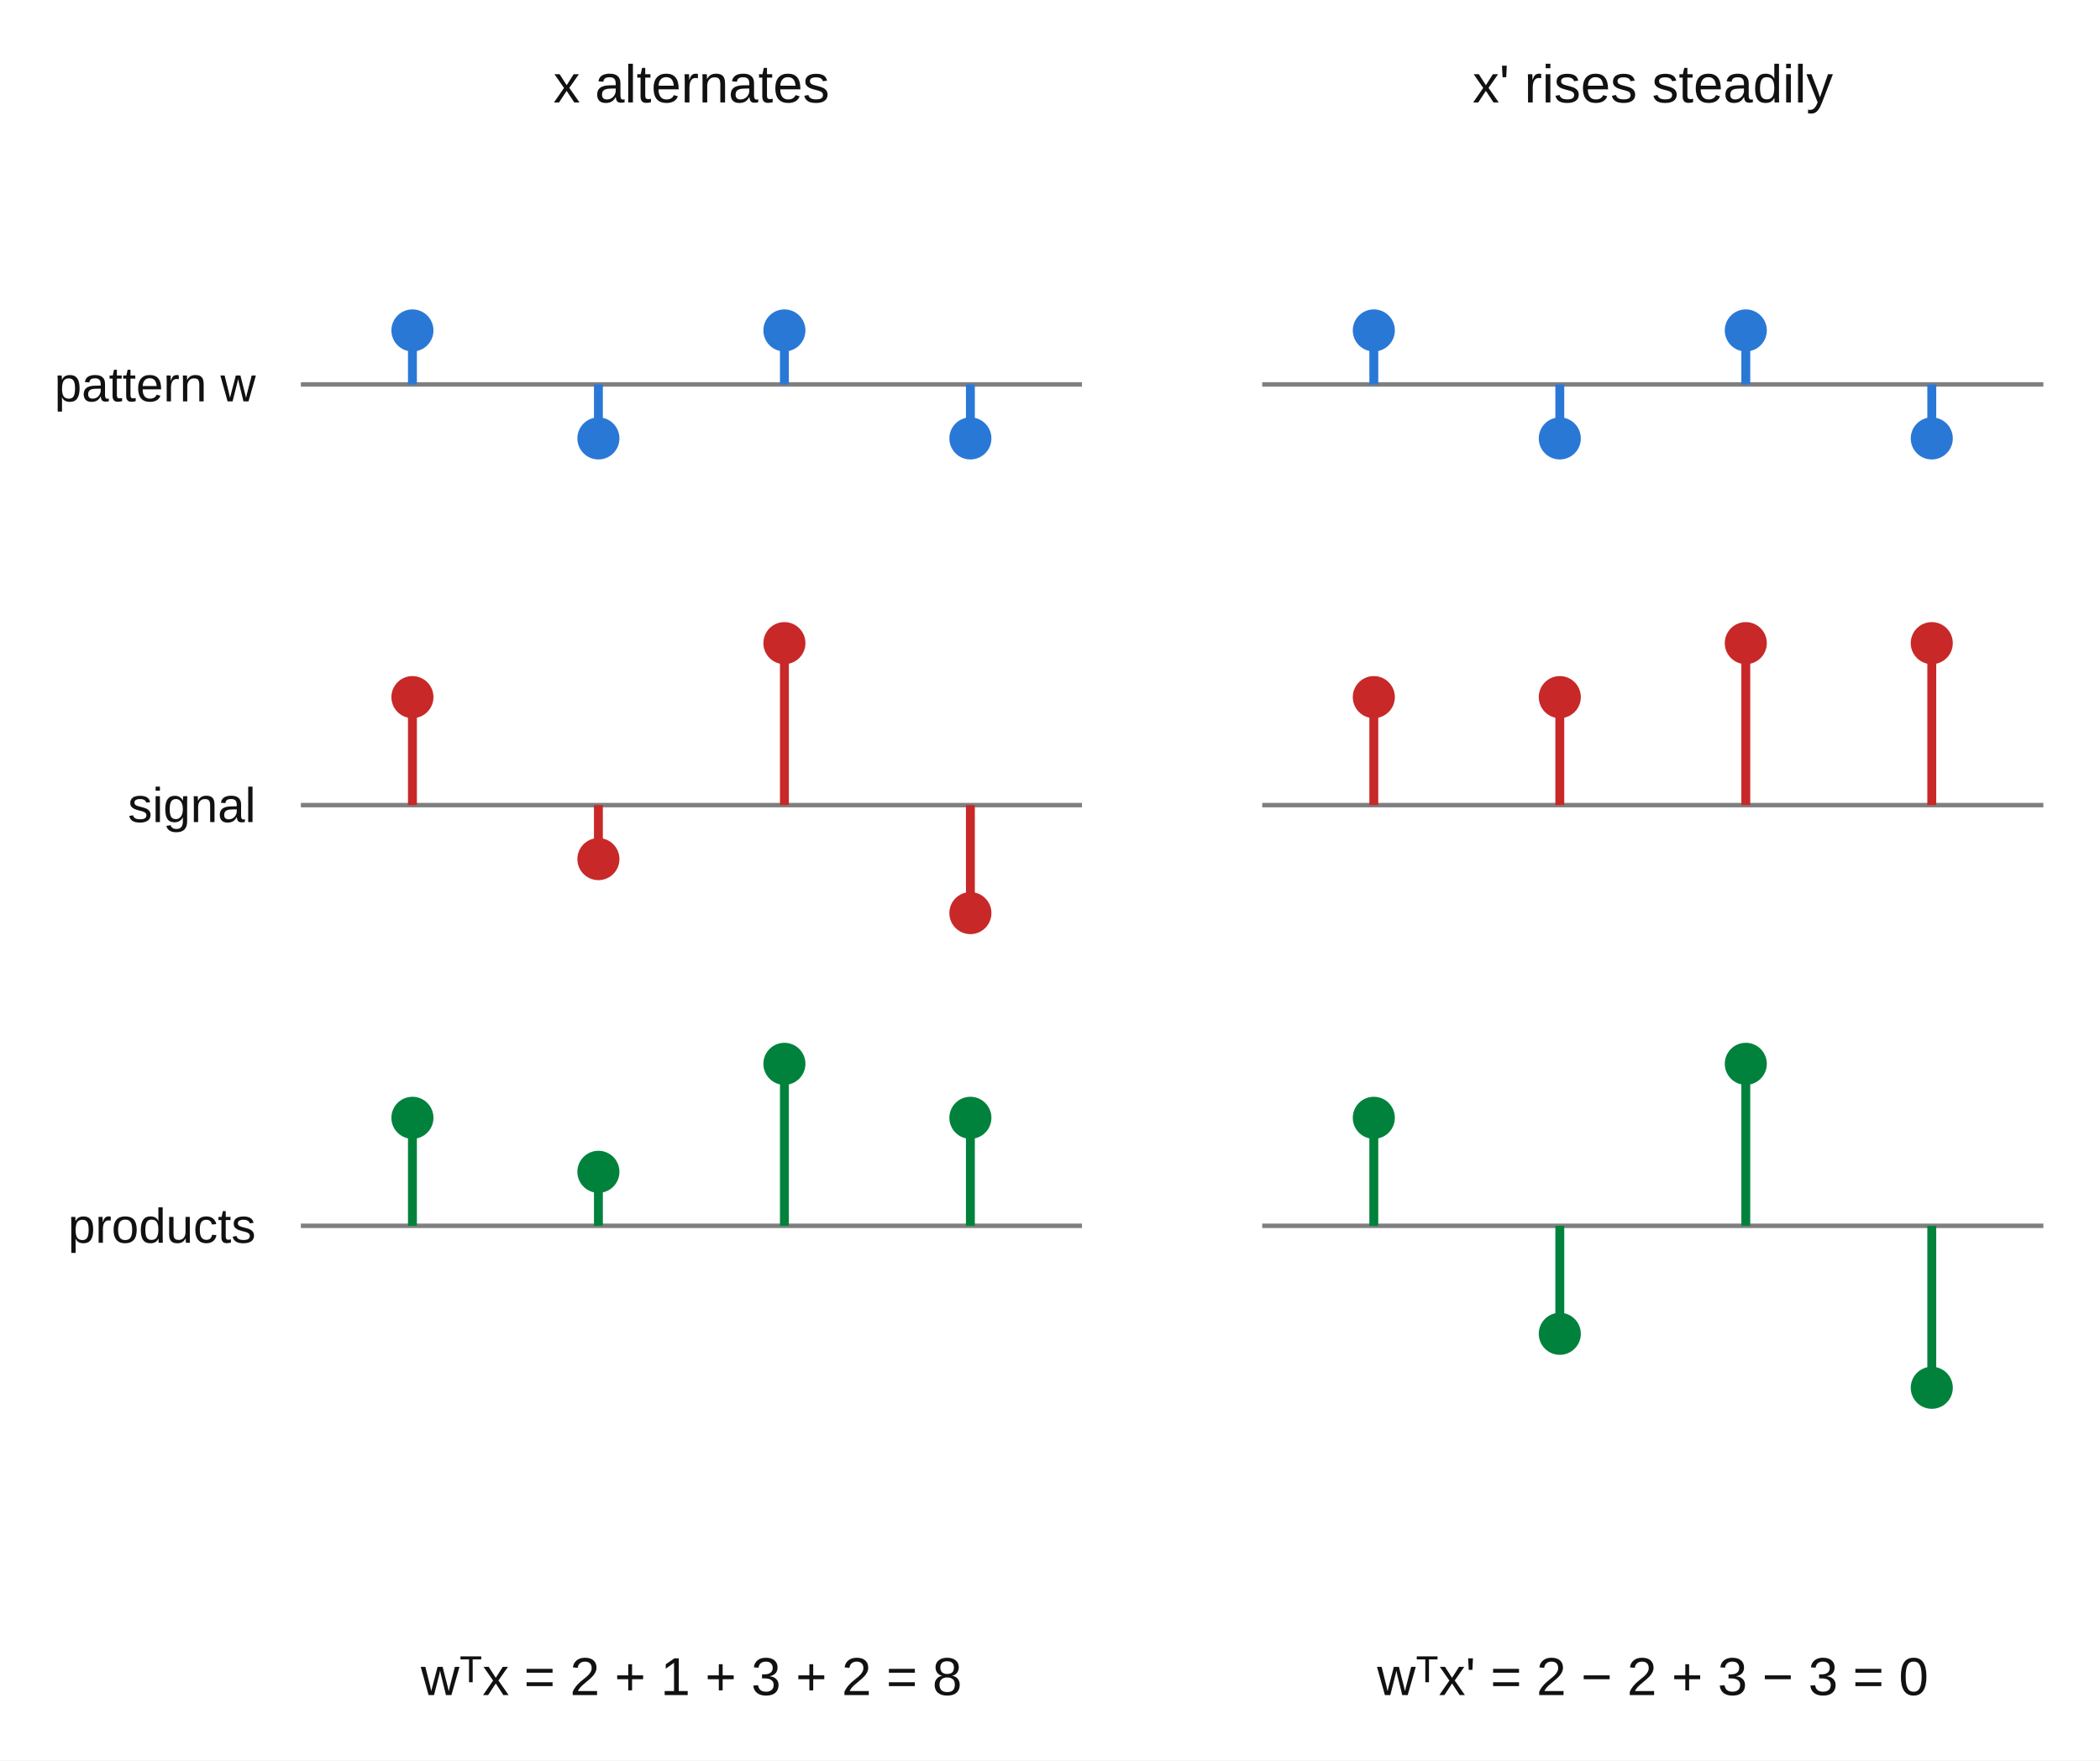
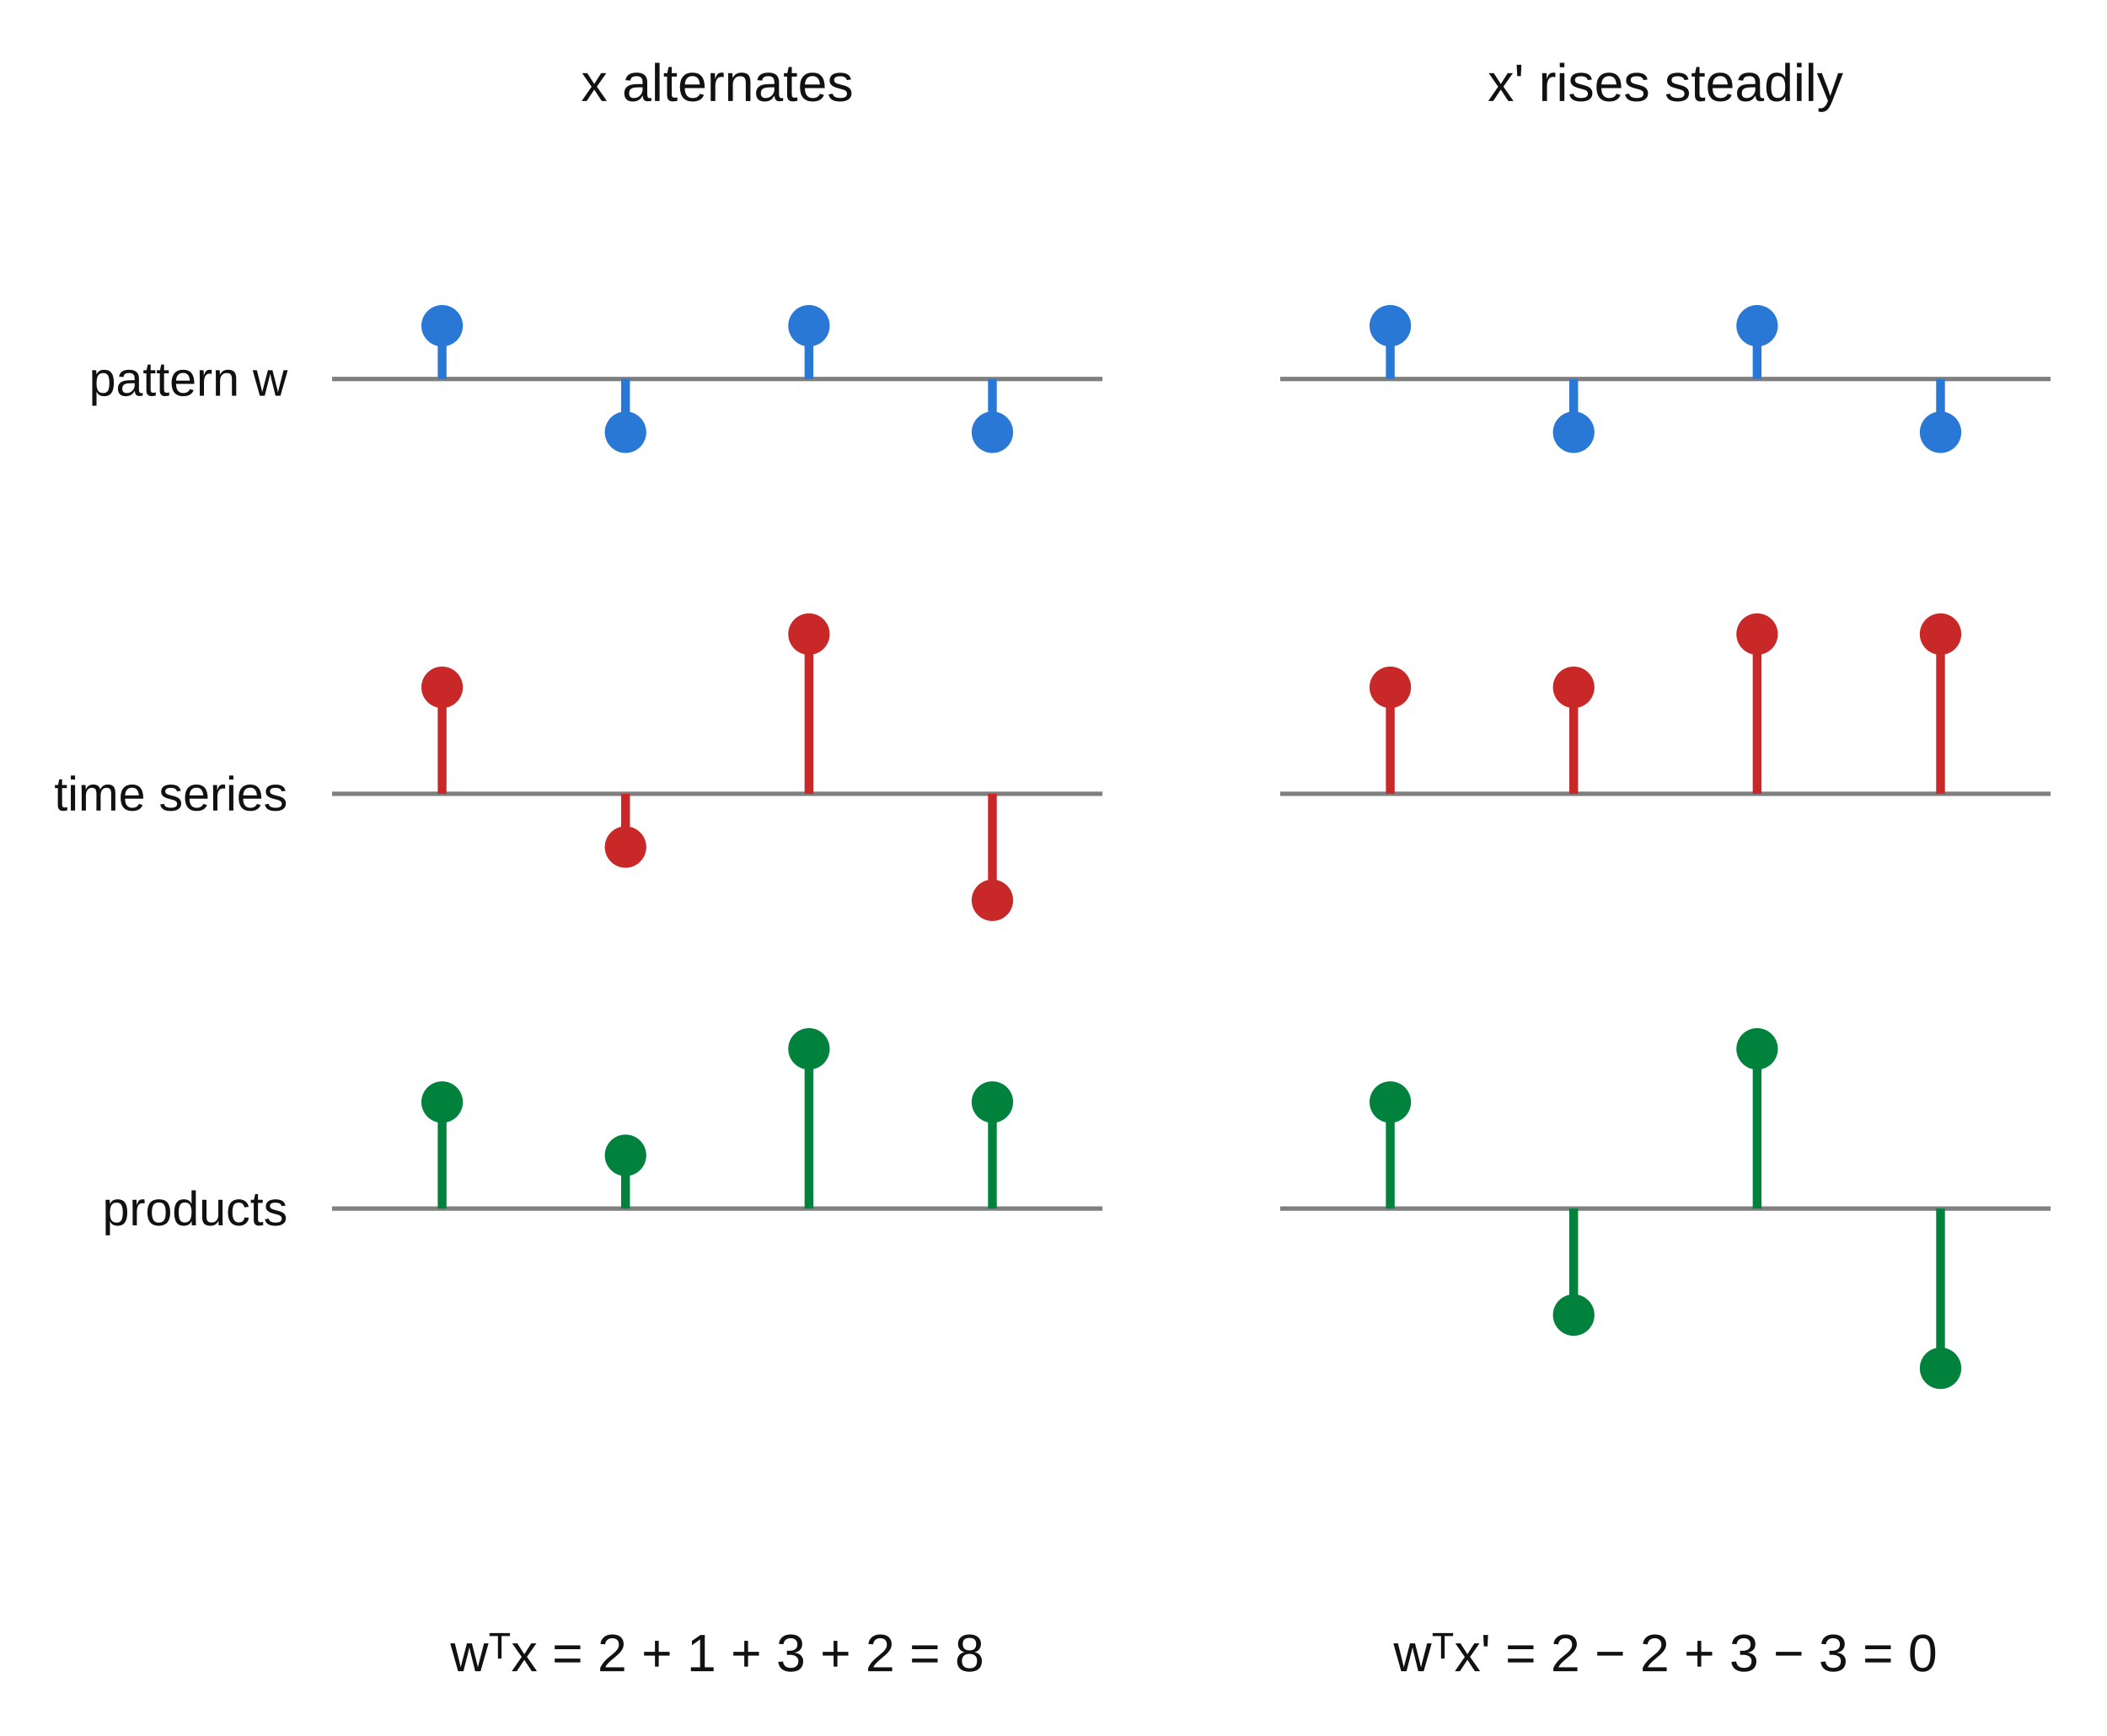
- <svg xmlns="http://www.w3.org/2000/svg" width="519" height="435" viewBox="568.314 131.046 943.636 790.909">
-   <rect x="568.314" y="131.046" width="943.636" height="790.909" fill="#ffffff" />
+ <svg xmlns="http://www.w3.org/2000/svg" width="528" height="435" viewBox="552.201 131.046 960 790.909">
+   <rect x="552.201" y="131.046" width="960" height="790.909" fill="#ffffff" />
  <path d="M703.5 303.75C820.5 303.75 937.5 303.75 1054.5 303.75" fill="none" stroke="#7f7f7f" stroke-width="2" stroke-linejoin="round" stroke-linecap="butt" />
  <path d="M753.64 303.75C753.64 295.66 753.64 287.58 753.64 279.49" fill="none" stroke="#2a78d6" stroke-width="4" stroke-linejoin="round" stroke-linecap="butt" />
  <path d="M763.09 279.49C763.09 274.27 758.86 270.04 753.64 270.04C748.42 270.04 744.19 274.27 744.19 279.49C744.19 284.71 748.42 288.94 753.64 288.94C758.86 288.94 763.09 284.71 763.09 279.49" fill="#2a78d6" />
  <path d="M837.21 303.75C837.21 311.84 837.21 319.92 837.21 328.01" fill="none" stroke="#2a78d6" stroke-width="4" stroke-linejoin="round" stroke-linecap="butt" />
  <path d="M846.66 328.01C846.66 322.79 842.43 318.56 837.21 318.56C832 318.56 827.76 322.79 827.76 328.01C827.76 333.23 832 337.46 837.21 337.46C842.43 337.46 846.66 333.23 846.66 328.01" fill="#2a78d6" />
  <path d="M920.79 303.75C920.79 295.66 920.79 287.58 920.79 279.49" fill="none" stroke="#2a78d6" stroke-width="4" stroke-linejoin="round" stroke-linecap="butt" />
  <path d="M930.24 279.49C930.24 274.27 926 270.04 920.79 270.04C915.57 270.04 911.34 274.27 911.34 279.49C911.34 284.71 915.57 288.94 920.79 288.94C926 288.94 930.24 284.71 930.24 279.49" fill="#2a78d6" />
  <path d="M1004.36 303.75C1004.36 311.84 1004.36 319.92 1004.36 328.01" fill="none" stroke="#2a78d6" stroke-width="4" stroke-linejoin="round" stroke-linecap="butt" />
  <path d="M1013.81 328.01C1013.81 322.79 1009.58 318.56 1004.36 318.56C999.14 318.56 994.91 322.79 994.91 328.01C994.91 333.23 999.14 337.46 1004.36 337.46C1009.58 337.46 1013.81 333.23 1013.81 328.01" fill="#2a78d6" />
  <path d="M703.5 492.75C820.5 492.75 937.5 492.75 1054.5 492.75" fill="none" stroke="#7f7f7f" stroke-width="2" stroke-linejoin="round" stroke-linecap="butt" />
  <path d="M753.64 492.75C753.64 476.58 753.64 460.41 753.64 444.23" fill="none" stroke="#c82828" stroke-width="4" stroke-linejoin="round" stroke-linecap="butt" />
  <path d="M763.09 444.23C763.09 439.02 758.86 434.78 753.64 434.78C748.42 434.78 744.19 439.02 744.19 444.23C744.19 449.45 748.42 453.68 753.64 453.68C758.86 453.68 763.09 449.45 763.09 444.23" fill="#c82828" />
  <path d="M837.21 492.75C837.21 500.84 837.21 508.92 837.21 517.01" fill="none" stroke="#c82828" stroke-width="4" stroke-linejoin="round" stroke-linecap="butt" />
  <path d="M846.66 517.01C846.66 511.79 842.43 507.56 837.21 507.56C832 507.56 827.76 511.79 827.76 517.01C827.76 522.23 832 526.46 837.21 526.46C842.43 526.46 846.66 522.23 846.66 517.01" fill="#c82828" />
  <path d="M920.79 492.75C920.79 468.49 920.79 444.23 920.79 419.98" fill="none" stroke="#c82828" stroke-width="4" stroke-linejoin="round" stroke-linecap="butt" />
  <path d="M930.24 419.98C930.24 414.76 926 410.53 920.79 410.53C915.57 410.53 911.34 414.76 911.34 419.98C911.34 425.2 915.57 429.43 920.79 429.43C926 429.43 930.24 425.2 930.24 419.98" fill="#c82828" />
  <path d="M1004.36 492.75C1004.36 508.92 1004.36 525.09 1004.36 541.27" fill="none" stroke="#c82828" stroke-width="4" stroke-linejoin="round" stroke-linecap="butt" />
  <path d="M1013.81 541.27C1013.81 536.05 1009.58 531.82 1004.36 531.82C999.14 531.82 994.91 536.05 994.91 541.27C994.91 546.48 999.14 550.72 1004.36 550.72C1009.58 550.72 1013.81 546.48 1013.81 541.27" fill="#c82828" />
  <path d="M703.5 681.75C820.5 681.75 937.5 681.75 1054.5 681.75" fill="none" stroke="#7f7f7f" stroke-width="2" stroke-linejoin="round" stroke-linecap="butt" />
  <path d="M753.64 681.75C753.64 665.58 753.64 649.41 753.64 633.23" fill="none" stroke="#00823c" stroke-width="4" stroke-linejoin="round" stroke-linecap="butt" />
  <path d="M763.09 633.23C763.09 628.02 758.86 623.78 753.64 623.78C748.42 623.78 744.19 628.02 744.19 633.23C744.19 638.45 748.42 642.68 753.64 642.68C758.86 642.68 763.09 638.45 763.09 633.23" fill="#00823c" />
  <path d="M837.21 681.75C837.21 673.66 837.21 665.58 837.21 657.49" fill="none" stroke="#00823c" stroke-width="4" stroke-linejoin="round" stroke-linecap="butt" />
  <path d="M846.66 657.49C846.66 652.27 842.43 648.04 837.21 648.04C832 648.04 827.76 652.27 827.76 657.49C827.76 662.71 832 666.94 837.21 666.94C842.43 666.94 846.66 662.71 846.66 657.49" fill="#00823c" />
  <path d="M920.79 681.75C920.79 657.49 920.79 633.23 920.79 608.98" fill="none" stroke="#00823c" stroke-width="4" stroke-linejoin="round" stroke-linecap="butt" />
  <path d="M930.24 608.98C930.24 603.76 926 599.53 920.79 599.53C915.57 599.53 911.34 603.76 911.34 608.98C911.34 614.2 915.57 618.43 920.79 618.43C926 618.43 930.24 614.2 930.24 608.98" fill="#00823c" />
  <path d="M1004.36 681.75C1004.36 665.58 1004.36 649.41 1004.36 633.23" fill="none" stroke="#00823c" stroke-width="4" stroke-linejoin="round" stroke-linecap="butt" />
  <path d="M1013.81 633.23C1013.81 628.02 1009.58 623.78 1004.36 623.78C999.14 623.78 994.91 628.02 994.91 633.23C994.91 638.45 999.14 642.68 1004.36 642.68C1009.58 642.68 1013.81 638.45 1013.81 633.23" fill="#00823c" />
  <text x="879" y="884.25" font-size="24" font-family="Arial, Helvetica, 'Liberation Sans', 'Nimbus Sans', 'Noto Sans CJK SC', 'Microsoft YaHei', 'PingFang SC', sans-serif" fill="#111111" text-anchor="middle" dominant-baseline="central">wᵀx = 2 + 1 + 3 + 2 = 8</text>
  <path d="M1135.5 303.75C1252.5 303.75 1369.5 303.75 1486.5 303.75" fill="none" stroke="#7f7f7f" stroke-width="2" stroke-linejoin="round" stroke-linecap="butt" />
  <path d="M1185.64 303.75C1185.64 295.66 1185.64 287.58 1185.64 279.49" fill="none" stroke="#2a78d6" stroke-width="4" stroke-linejoin="round" stroke-linecap="butt" />
  <path d="M1195.09 279.49C1195.09 274.27 1190.86 270.04 1185.64 270.04C1180.42 270.04 1176.19 274.27 1176.19 279.49C1176.19 284.71 1180.42 288.94 1185.64 288.94C1190.86 288.94 1195.09 284.71 1195.09 279.49" fill="#2a78d6" />
  <path d="M1269.21 303.75C1269.21 311.84 1269.21 319.92 1269.21 328.01" fill="none" stroke="#2a78d6" stroke-width="4" stroke-linejoin="round" stroke-linecap="butt" />
  <path d="M1278.66 328.01C1278.66 322.79 1274.43 318.56 1269.21 318.56C1264 318.56 1259.76 322.79 1259.76 328.01C1259.76 333.23 1264 337.46 1269.21 337.46C1274.43 337.46 1278.66 333.23 1278.66 328.01" fill="#2a78d6" />
  <path d="M1352.79 303.75C1352.79 295.66 1352.79 287.58 1352.79 279.49" fill="none" stroke="#2a78d6" stroke-width="4" stroke-linejoin="round" stroke-linecap="butt" />
  <path d="M1362.24 279.49C1362.24 274.27 1358 270.04 1352.79 270.04C1347.57 270.04 1343.34 274.27 1343.34 279.49C1343.34 284.71 1347.57 288.94 1352.79 288.94C1358 288.94 1362.24 284.71 1362.24 279.49" fill="#2a78d6" />
  <path d="M1436.36 303.75C1436.36 311.84 1436.36 319.92 1436.36 328.01" fill="none" stroke="#2a78d6" stroke-width="4" stroke-linejoin="round" stroke-linecap="butt" />
  <path d="M1445.81 328.01C1445.81 322.79 1441.58 318.56 1436.36 318.56C1431.14 318.56 1426.91 322.79 1426.91 328.01C1426.91 333.23 1431.14 337.46 1436.36 337.46C1441.58 337.46 1445.81 333.23 1445.81 328.01" fill="#2a78d6" />
  <path d="M1135.5 492.75C1252.5 492.75 1369.5 492.75 1486.5 492.75" fill="none" stroke="#7f7f7f" stroke-width="2" stroke-linejoin="round" stroke-linecap="butt" />
  <path d="M1185.64 492.75C1185.64 476.58 1185.64 460.41 1185.64 444.23" fill="none" stroke="#c82828" stroke-width="4" stroke-linejoin="round" stroke-linecap="butt" />
  <path d="M1195.09 444.23C1195.09 439.02 1190.86 434.78 1185.64 434.78C1180.42 434.78 1176.19 439.02 1176.19 444.23C1176.19 449.45 1180.42 453.68 1185.64 453.68C1190.86 453.68 1195.09 449.45 1195.09 444.23" fill="#c82828" />
  <path d="M1269.21 492.75C1269.21 476.58 1269.21 460.41 1269.21 444.23" fill="none" stroke="#c82828" stroke-width="4" stroke-linejoin="round" stroke-linecap="butt" />
  <path d="M1278.66 444.23C1278.66 439.02 1274.43 434.78 1269.21 434.78C1264 434.78 1259.76 439.02 1259.76 444.23C1259.76 449.45 1264 453.68 1269.21 453.68C1274.43 453.68 1278.66 449.45 1278.66 444.23" fill="#c82828" />
  <path d="M1352.79 492.75C1352.79 468.49 1352.79 444.23 1352.79 419.98" fill="none" stroke="#c82828" stroke-width="4" stroke-linejoin="round" stroke-linecap="butt" />
  <path d="M1362.24 419.98C1362.24 414.76 1358 410.53 1352.79 410.53C1347.57 410.53 1343.34 414.76 1343.34 419.98C1343.34 425.2 1347.57 429.43 1352.79 429.43C1358 429.43 1362.24 425.2 1362.24 419.98" fill="#c82828" />
  <path d="M1436.36 492.75C1436.36 468.49 1436.36 444.23 1436.36 419.98" fill="none" stroke="#c82828" stroke-width="4" stroke-linejoin="round" stroke-linecap="butt" />
  <path d="M1445.81 419.98C1445.81 414.76 1441.58 410.53 1436.36 410.53C1431.14 410.53 1426.91 414.76 1426.91 419.98C1426.91 425.2 1431.14 429.43 1436.36 429.43C1441.58 429.43 1445.81 425.2 1445.81 419.98" fill="#c82828" />
  <path d="M1135.5 681.75C1252.5 681.75 1369.5 681.75 1486.5 681.75" fill="none" stroke="#7f7f7f" stroke-width="2" stroke-linejoin="round" stroke-linecap="butt" />
  <path d="M1185.64 681.75C1185.64 665.58 1185.64 649.41 1185.64 633.23" fill="none" stroke="#00823c" stroke-width="4" stroke-linejoin="round" stroke-linecap="butt" />
  <path d="M1195.09 633.23C1195.09 628.02 1190.86 623.78 1185.64 623.78C1180.42 623.78 1176.19 628.02 1176.19 633.23C1176.19 638.45 1180.42 642.68 1185.64 642.68C1190.86 642.68 1195.09 638.45 1195.09 633.23" fill="#00823c" />
  <path d="M1269.21 681.75C1269.21 697.92 1269.21 714.09 1269.21 730.27" fill="none" stroke="#00823c" stroke-width="4" stroke-linejoin="round" stroke-linecap="butt" />
  <path d="M1278.66 730.27C1278.66 725.05 1274.43 720.82 1269.21 720.82C1264 720.82 1259.76 725.05 1259.76 730.27C1259.76 735.48 1264 739.72 1269.21 739.72C1274.43 739.72 1278.66 735.48 1278.66 730.27" fill="#00823c" />
  <path d="M1352.79 681.75C1352.79 657.49 1352.79 633.23 1352.79 608.98" fill="none" stroke="#00823c" stroke-width="4" stroke-linejoin="round" stroke-linecap="butt" />
  <path d="M1362.24 608.98C1362.24 603.76 1358 599.53 1352.79 599.53C1347.57 599.53 1343.34 603.76 1343.34 608.98C1343.34 614.2 1347.57 618.43 1352.79 618.43C1358 618.43 1362.24 614.2 1362.24 608.98" fill="#00823c" />
  <path d="M1436.36 681.75C1436.36 706.01 1436.36 730.27 1436.36 754.52" fill="none" stroke="#00823c" stroke-width="4" stroke-linejoin="round" stroke-linecap="butt" />
  <path d="M1445.81 754.52C1445.81 749.3 1441.58 745.07 1436.36 745.07C1431.14 745.07 1426.91 749.3 1426.91 754.52C1426.91 759.74 1431.14 763.97 1436.36 763.97C1441.58 763.97 1445.81 759.74 1445.81 754.52" fill="#00823c" />
  <text x="1311" y="884.25" font-size="24" font-family="Arial, Helvetica, 'Liberation Sans', 'Nimbus Sans', 'Noto Sans CJK SC', 'Microsoft YaHei', 'PingFang SC', sans-serif" fill="#111111" text-anchor="middle" dominant-baseline="central">wᵀx' = 2 − 2 + 3 − 3 = 0</text>
  <text x="879" y="168.75" font-size="24" font-family="Arial, Helvetica, 'Liberation Sans', 'Nimbus Sans', 'Noto Sans CJK SC', 'Microsoft YaHei', 'PingFang SC', sans-serif" fill="#111111" text-anchor="middle" dominant-baseline="central">x alternates</text>
  <text x="1311" y="168.75" font-size="24" font-family="Arial, Helvetica, 'Liberation Sans', 'Nimbus Sans', 'Noto Sans CJK SC', 'Microsoft YaHei', 'PingFang SC', sans-serif" fill="#111111" text-anchor="middle" dominant-baseline="central">x' rises steadily</text>
  <text x="683.25" y="303.75" font-size="22" font-family="Arial, Helvetica, 'Liberation Sans', 'Nimbus Sans', 'Noto Sans CJK SC', 'Microsoft YaHei', 'PingFang SC', sans-serif" fill="#111111" text-anchor="end" dominant-baseline="central">pattern w</text>
-   <text x="683.25" y="492.75" font-size="22" font-family="Arial, Helvetica, 'Liberation Sans', 'Nimbus Sans', 'Noto Sans CJK SC', 'Microsoft YaHei', 'PingFang SC', sans-serif" fill="#111111" text-anchor="end" dominant-baseline="central">signal</text>
+   <text x="683.25" y="492.75" font-size="22" font-family="Arial, Helvetica, 'Liberation Sans', 'Nimbus Sans', 'Noto Sans CJK SC', 'Microsoft YaHei', 'PingFang SC', sans-serif" fill="#111111" text-anchor="end" dominant-baseline="central">time series</text>
  <text x="683.25" y="681.75" font-size="22" font-family="Arial, Helvetica, 'Liberation Sans', 'Nimbus Sans', 'Noto Sans CJK SC', 'Microsoft YaHei', 'PingFang SC', sans-serif" fill="#111111" text-anchor="end" dominant-baseline="central">products</text>
</svg>
